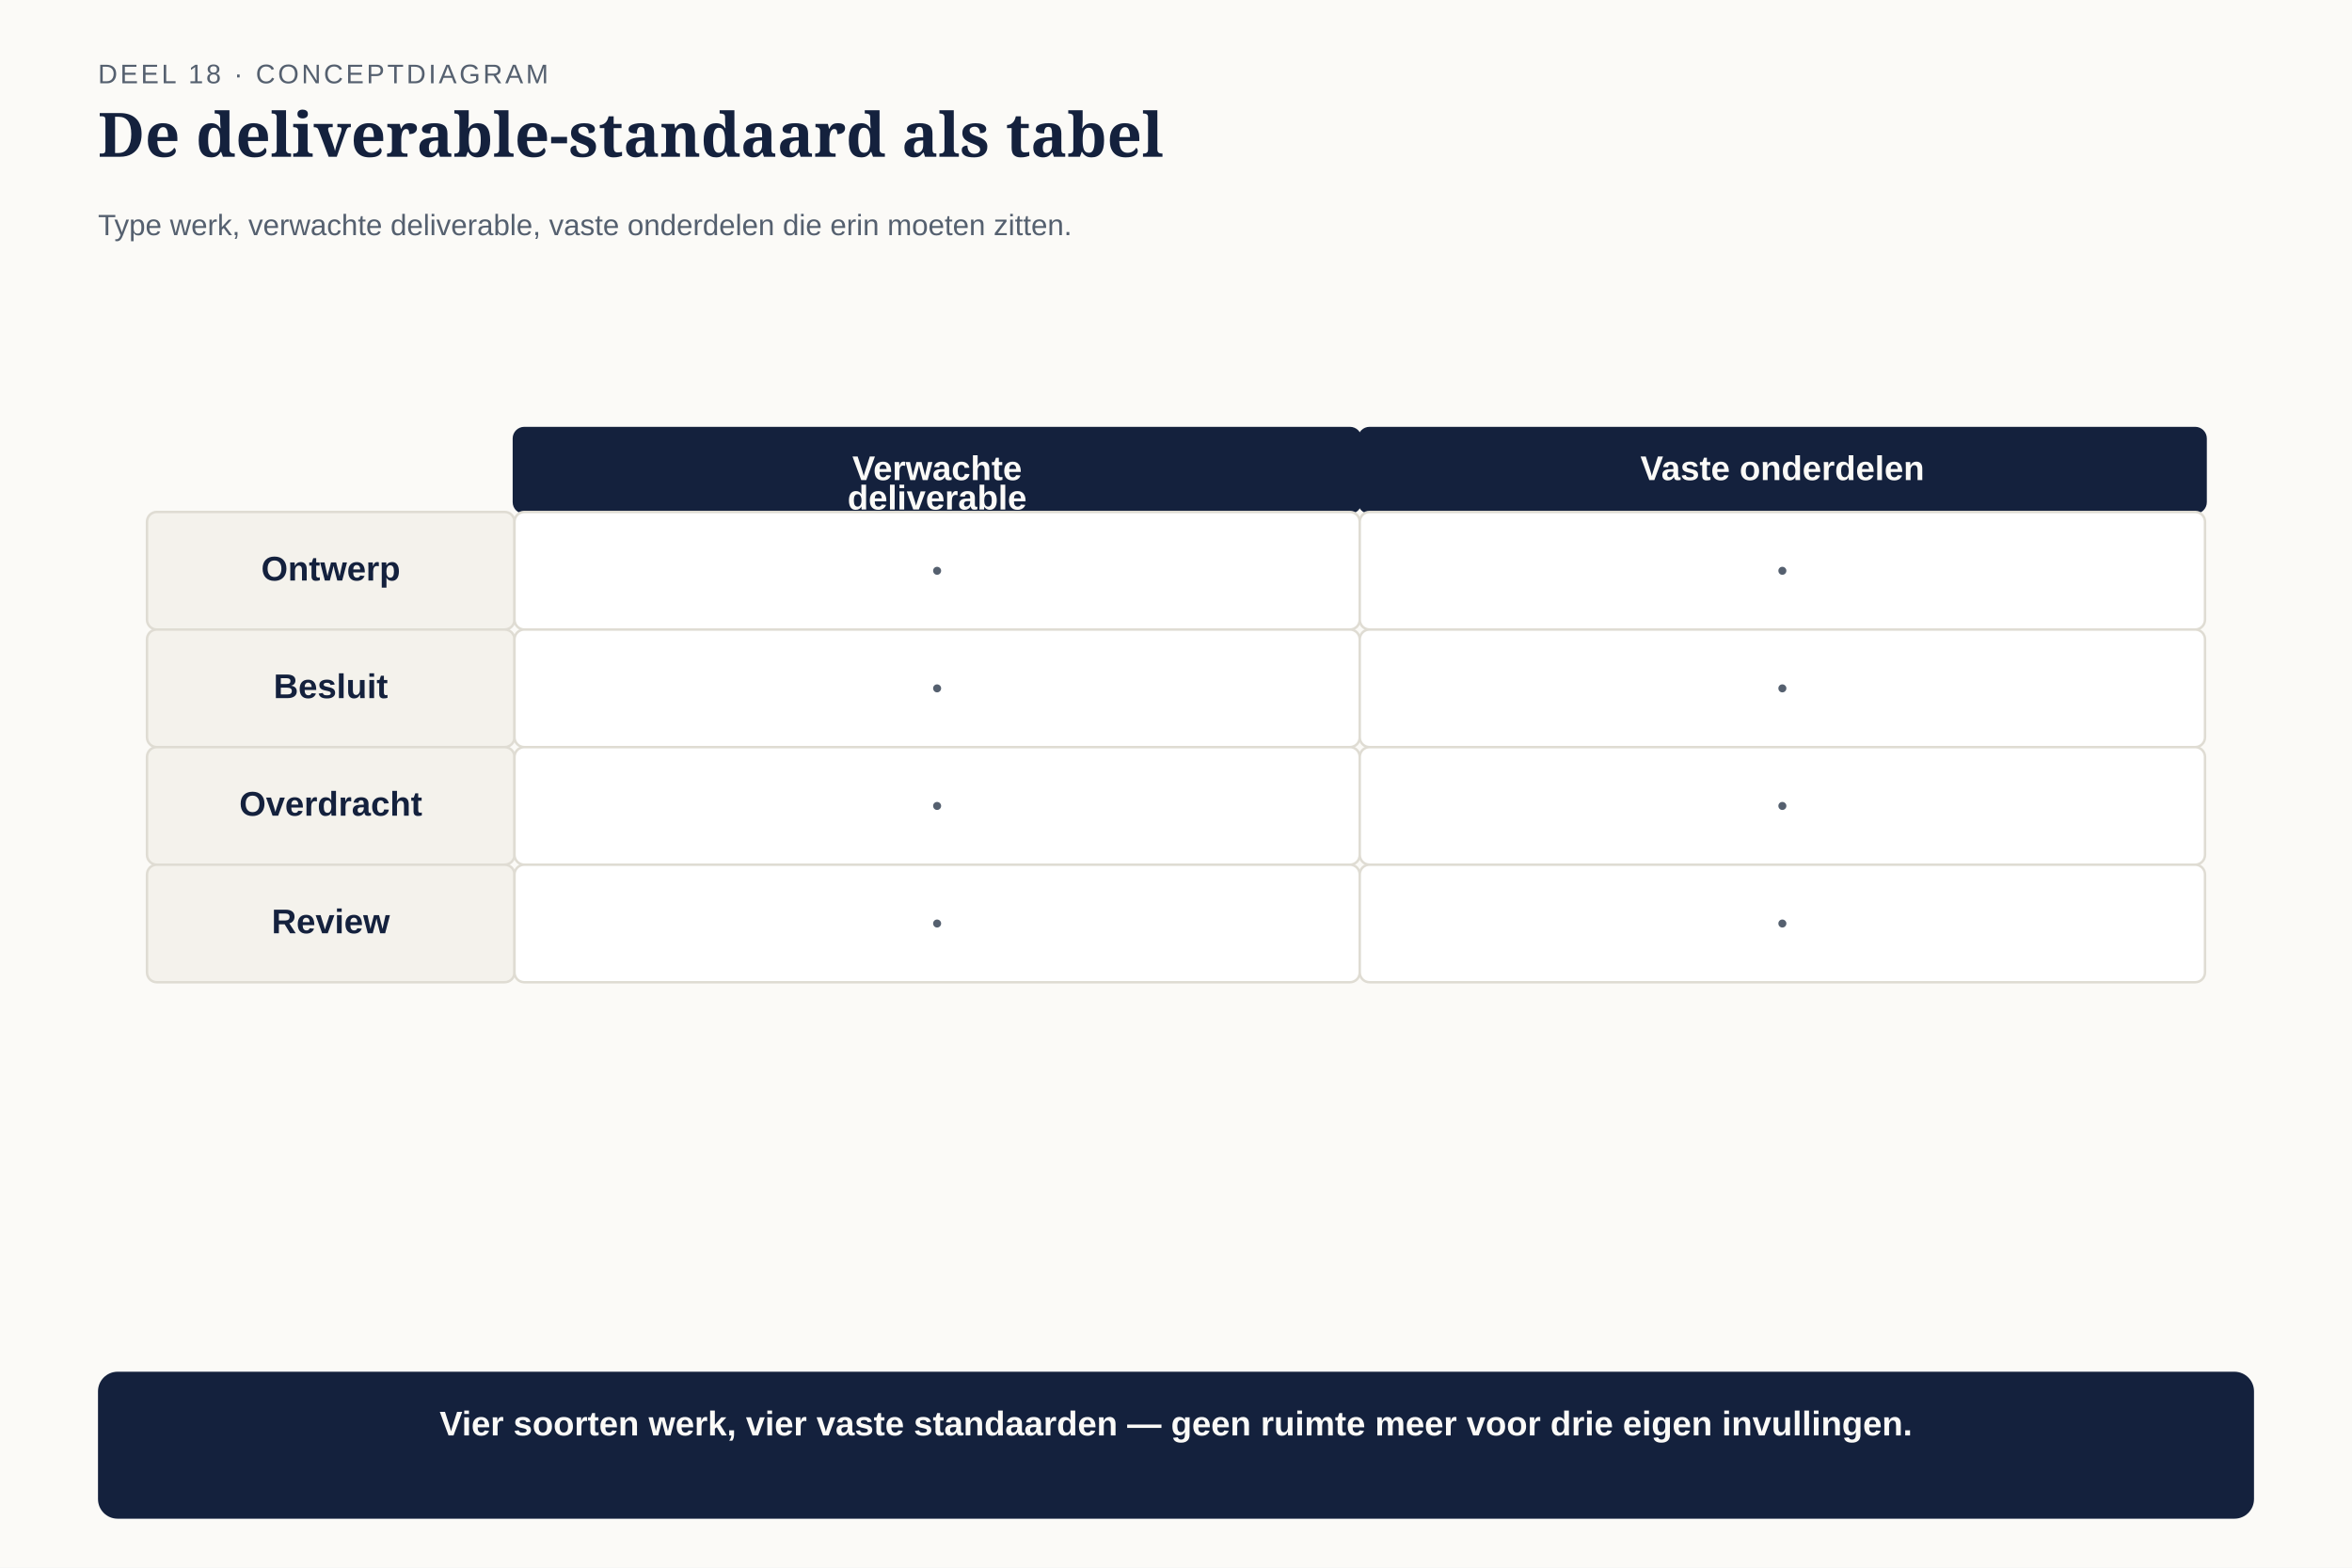
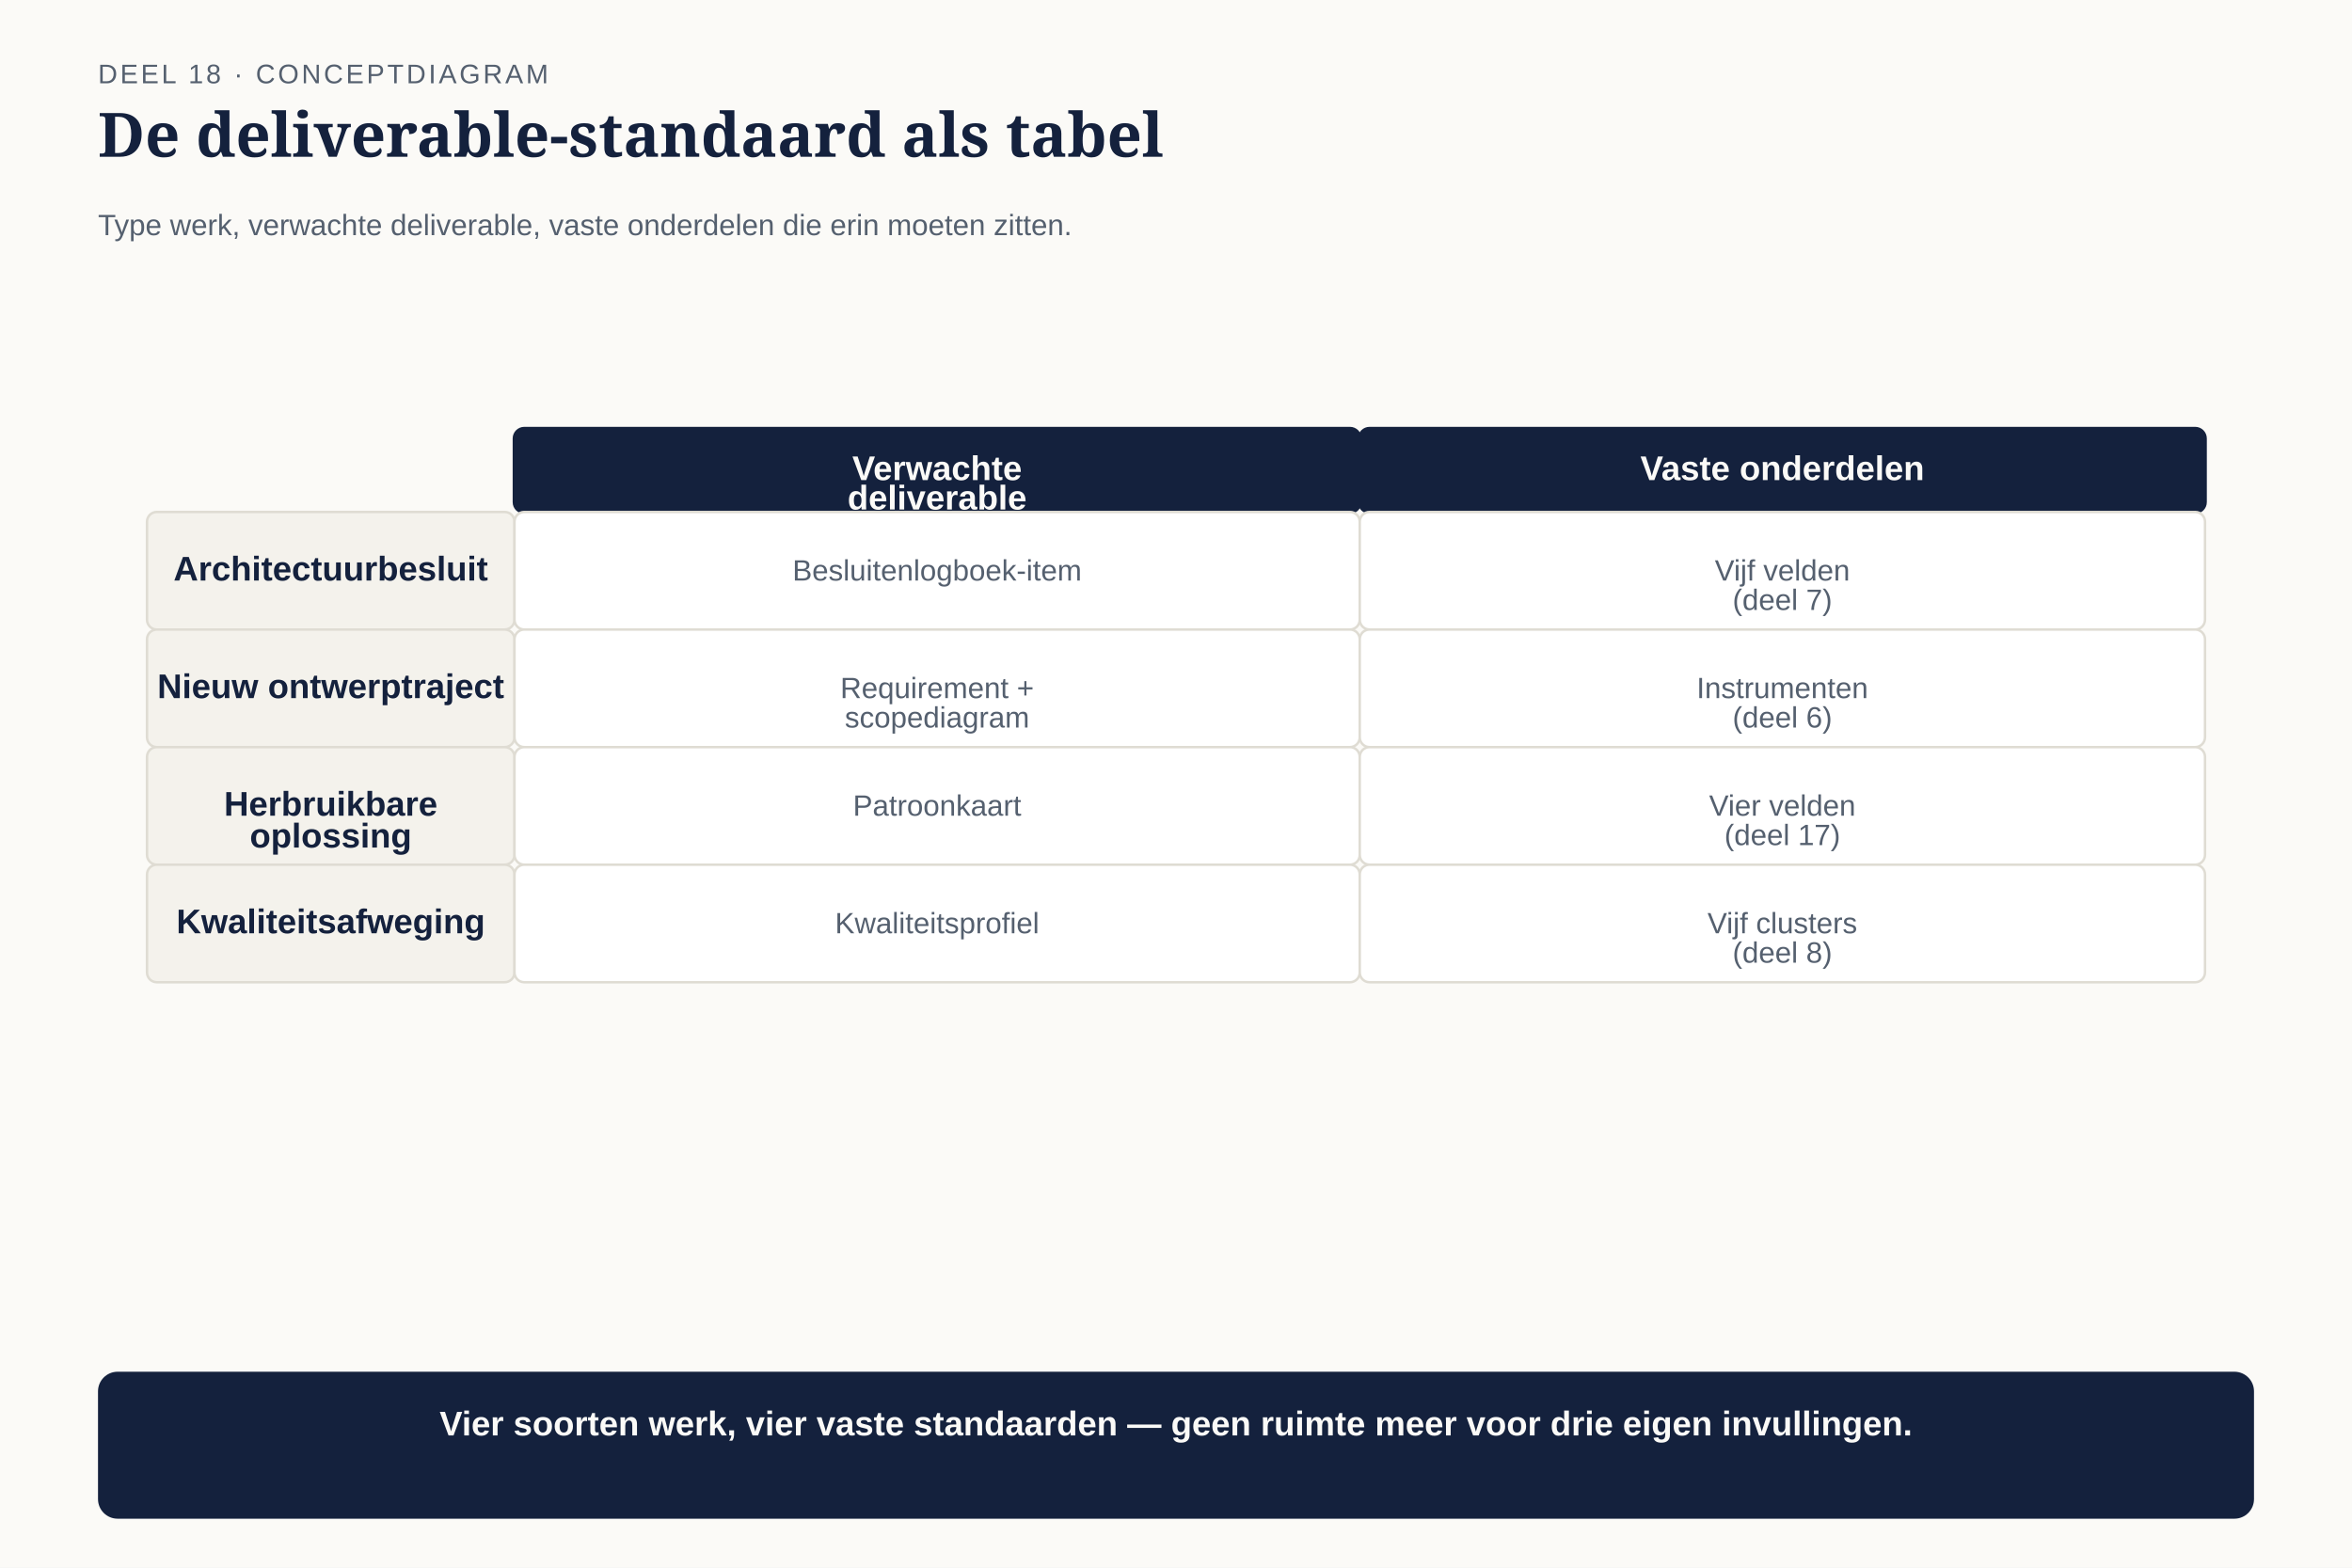
<svg xmlns="http://www.w3.org/2000/svg" viewBox="0 0 960 640" font-family="'DM Sans', Arial, sans-serif" width="960" height="640" preserveAspectRatio="xMidYMid meet">
  <defs>
    <style>
      .paper { fill:#FBFAF7; }
      .label { font-size:14px; font-weight:700; fill:#14213D; }
      .label-light { font-size:14px; font-weight:700; fill:#FBFAF7; }
      .sub { font-size:12px; fill:#55606F; }
      .sub-light { font-size:12px; fill:#DFDCD3; }
      .title { font-family:'Cormorant Garamond', Georgia, serif; font-size:25px; fill:#14213D; font-weight:600; }
      .title-sm { font-family:'Cormorant Garamond', Georgia, serif; font-size:19px; fill:#14213D; font-weight:600; }
      .kicker { font-size:11px; fill:#55606F; letter-spacing:.10em; }
      .arrow { stroke:#2563A8; stroke-width:2; fill:none; marker-end:url(#arrb); }
      .arrow-muted { stroke:#55606F; stroke-width:1.5; fill:none; marker-end:url(#arrm); }
      .arrow-amber { stroke:#E9A13B; stroke-width:2; fill:none; marker-end:url(#arra); }
    </style>
    <marker id="arrb" markerWidth="10" markerHeight="10" refX="6" refY="3" orient="auto">
      <path d="M0,0 L6,3 L0,6 Z" fill="#2563A8" />
    </marker>
    <marker id="arrm" markerWidth="10" markerHeight="10" refX="6" refY="3" orient="auto">
      <path d="M0,0 L6,3 L0,6 Z" fill="#55606F" />
    </marker>
    <marker id="arra" markerWidth="10" markerHeight="10" refX="6" refY="3" orient="auto">
      <path d="M0,0 L6,3 L0,6 Z" fill="#E9A13B" />
    </marker>
  </defs>
  <rect width="960" height="640" class="paper" />
  <text x="40" y="34" class="kicker">DEEL 18 · CONCEPTDIAGRAM</text>
  <text x="40" y="64" class="title">De deliverable-standaard als tabel</text>
  <text x="40" y="96" class="sub">Type werk, verwachte deliverable, vaste onderdelen die erin moeten zitten.</text>
  <rect x="210" y="175" width="345" height="34" rx="4" fill="#14213D" stroke="#14213D" stroke-width="1.5" />
  <text x="382.5" y="196" text-anchor="middle" class="label-light">Verwachte</text>
  <text x="382.5" y="208" text-anchor="middle" class="label-light">deliverable</text>
  <rect x="555" y="175" width="345" height="34" rx="4" fill="#14213D" stroke="#14213D" stroke-width="1.5" />
  <text x="727.5" y="196" text-anchor="middle" class="label-light">Vaste onderdelen</text>
  <rect x="60" y="209" width="150" height="48" rx="4" fill="#F4F2EC" stroke="#DFDCD3" stroke-width="1" />
-   <text x="135" y="237" text-anchor="middle" class="label">Ontwerp</text>
+   <text x="135" y="237" text-anchor="middle" class="label">Architectuurbesluit</text>
  <rect x="210" y="209" width="345" height="48" rx="4" fill="#FFFFFF" stroke="#DFDCD3" stroke-width="1" />
-   <text x="382.5" y="237" text-anchor="middle" class="sub">•</text>
+   <text x="382.5" y="237" text-anchor="middle" class="sub">Besluitenlogboek-item</text>
  <rect x="555" y="209" width="345" height="48" rx="4" fill="#FFFFFF" stroke="#DFDCD3" stroke-width="1" />
-   <text x="727.5" y="237" text-anchor="middle" class="sub">•</text>
+   <text x="727.5" y="237" text-anchor="middle" class="sub">Vijf velden</text>
+   <text x="727.5" y="249" text-anchor="middle" class="sub">(deel 7)</text>
  <rect x="60" y="257" width="150" height="48" rx="4" fill="#F4F2EC" stroke="#DFDCD3" stroke-width="1" />
-   <text x="135" y="285" text-anchor="middle" class="label">Besluit</text>
+   <text x="135" y="285" text-anchor="middle" class="label">Nieuw ontwerptraject</text>
  <rect x="210" y="257" width="345" height="48" rx="4" fill="#FFFFFF" stroke="#DFDCD3" stroke-width="1" />
-   <text x="382.5" y="285" text-anchor="middle" class="sub">•</text>
+   <text x="382.5" y="285" text-anchor="middle" class="sub">Requirement +</text>
+   <text x="382.5" y="297" text-anchor="middle" class="sub">scopediagram</text>
  <rect x="555" y="257" width="345" height="48" rx="4" fill="#FFFFFF" stroke="#DFDCD3" stroke-width="1" />
-   <text x="727.5" y="285" text-anchor="middle" class="sub">•</text>
+   <text x="727.5" y="285" text-anchor="middle" class="sub">Instrumenten</text>
+   <text x="727.5" y="297" text-anchor="middle" class="sub">(deel 6)</text>
  <rect x="60" y="305" width="150" height="48" rx="4" fill="#F4F2EC" stroke="#DFDCD3" stroke-width="1" />
-   <text x="135" y="333" text-anchor="middle" class="label">Overdracht</text>
+   <text x="135" y="333" text-anchor="middle" class="label">Herbruikbare</text>
+   <text x="135" y="346" text-anchor="middle" class="label">oplossing</text>
  <rect x="210" y="305" width="345" height="48" rx="4" fill="#FFFFFF" stroke="#DFDCD3" stroke-width="1" />
-   <text x="382.5" y="333" text-anchor="middle" class="sub">•</text>
+   <text x="382.5" y="333" text-anchor="middle" class="sub">Patroonkaart</text>
  <rect x="555" y="305" width="345" height="48" rx="4" fill="#FFFFFF" stroke="#DFDCD3" stroke-width="1" />
-   <text x="727.5" y="333" text-anchor="middle" class="sub">•</text>
+   <text x="727.5" y="333" text-anchor="middle" class="sub">Vier velden</text>
+   <text x="727.5" y="345" text-anchor="middle" class="sub">(deel 17)</text>
  <rect x="60" y="353" width="150" height="48" rx="4" fill="#F4F2EC" stroke="#DFDCD3" stroke-width="1" />
-   <text x="135" y="381" text-anchor="middle" class="label">Review</text>
+   <text x="135" y="381" text-anchor="middle" class="label">Kwaliteitsafweging</text>
  <rect x="210" y="353" width="345" height="48" rx="4" fill="#FFFFFF" stroke="#DFDCD3" stroke-width="1" />
-   <text x="382.5" y="381" text-anchor="middle" class="sub">•</text>
+   <text x="382.5" y="381" text-anchor="middle" class="sub">Kwaliteitsprofiel</text>
  <rect x="555" y="353" width="345" height="48" rx="4" fill="#FFFFFF" stroke="#DFDCD3" stroke-width="1" />
-   <text x="727.5" y="381" text-anchor="middle" class="sub">•</text>
+   <text x="727.5" y="381" text-anchor="middle" class="sub">Vijf clusters</text>
+   <text x="727.5" y="393" text-anchor="middle" class="sub">(deel 8)</text>
  <rect x="40" y="560" width="880" height="60" rx="8" fill="#14213D" />
  <text x="480" y="586" text-anchor="middle" class="label-light">Vier soorten werk, vier vaste standaarden — geen ruimte meer voor drie eigen invullingen.</text>
</svg>
